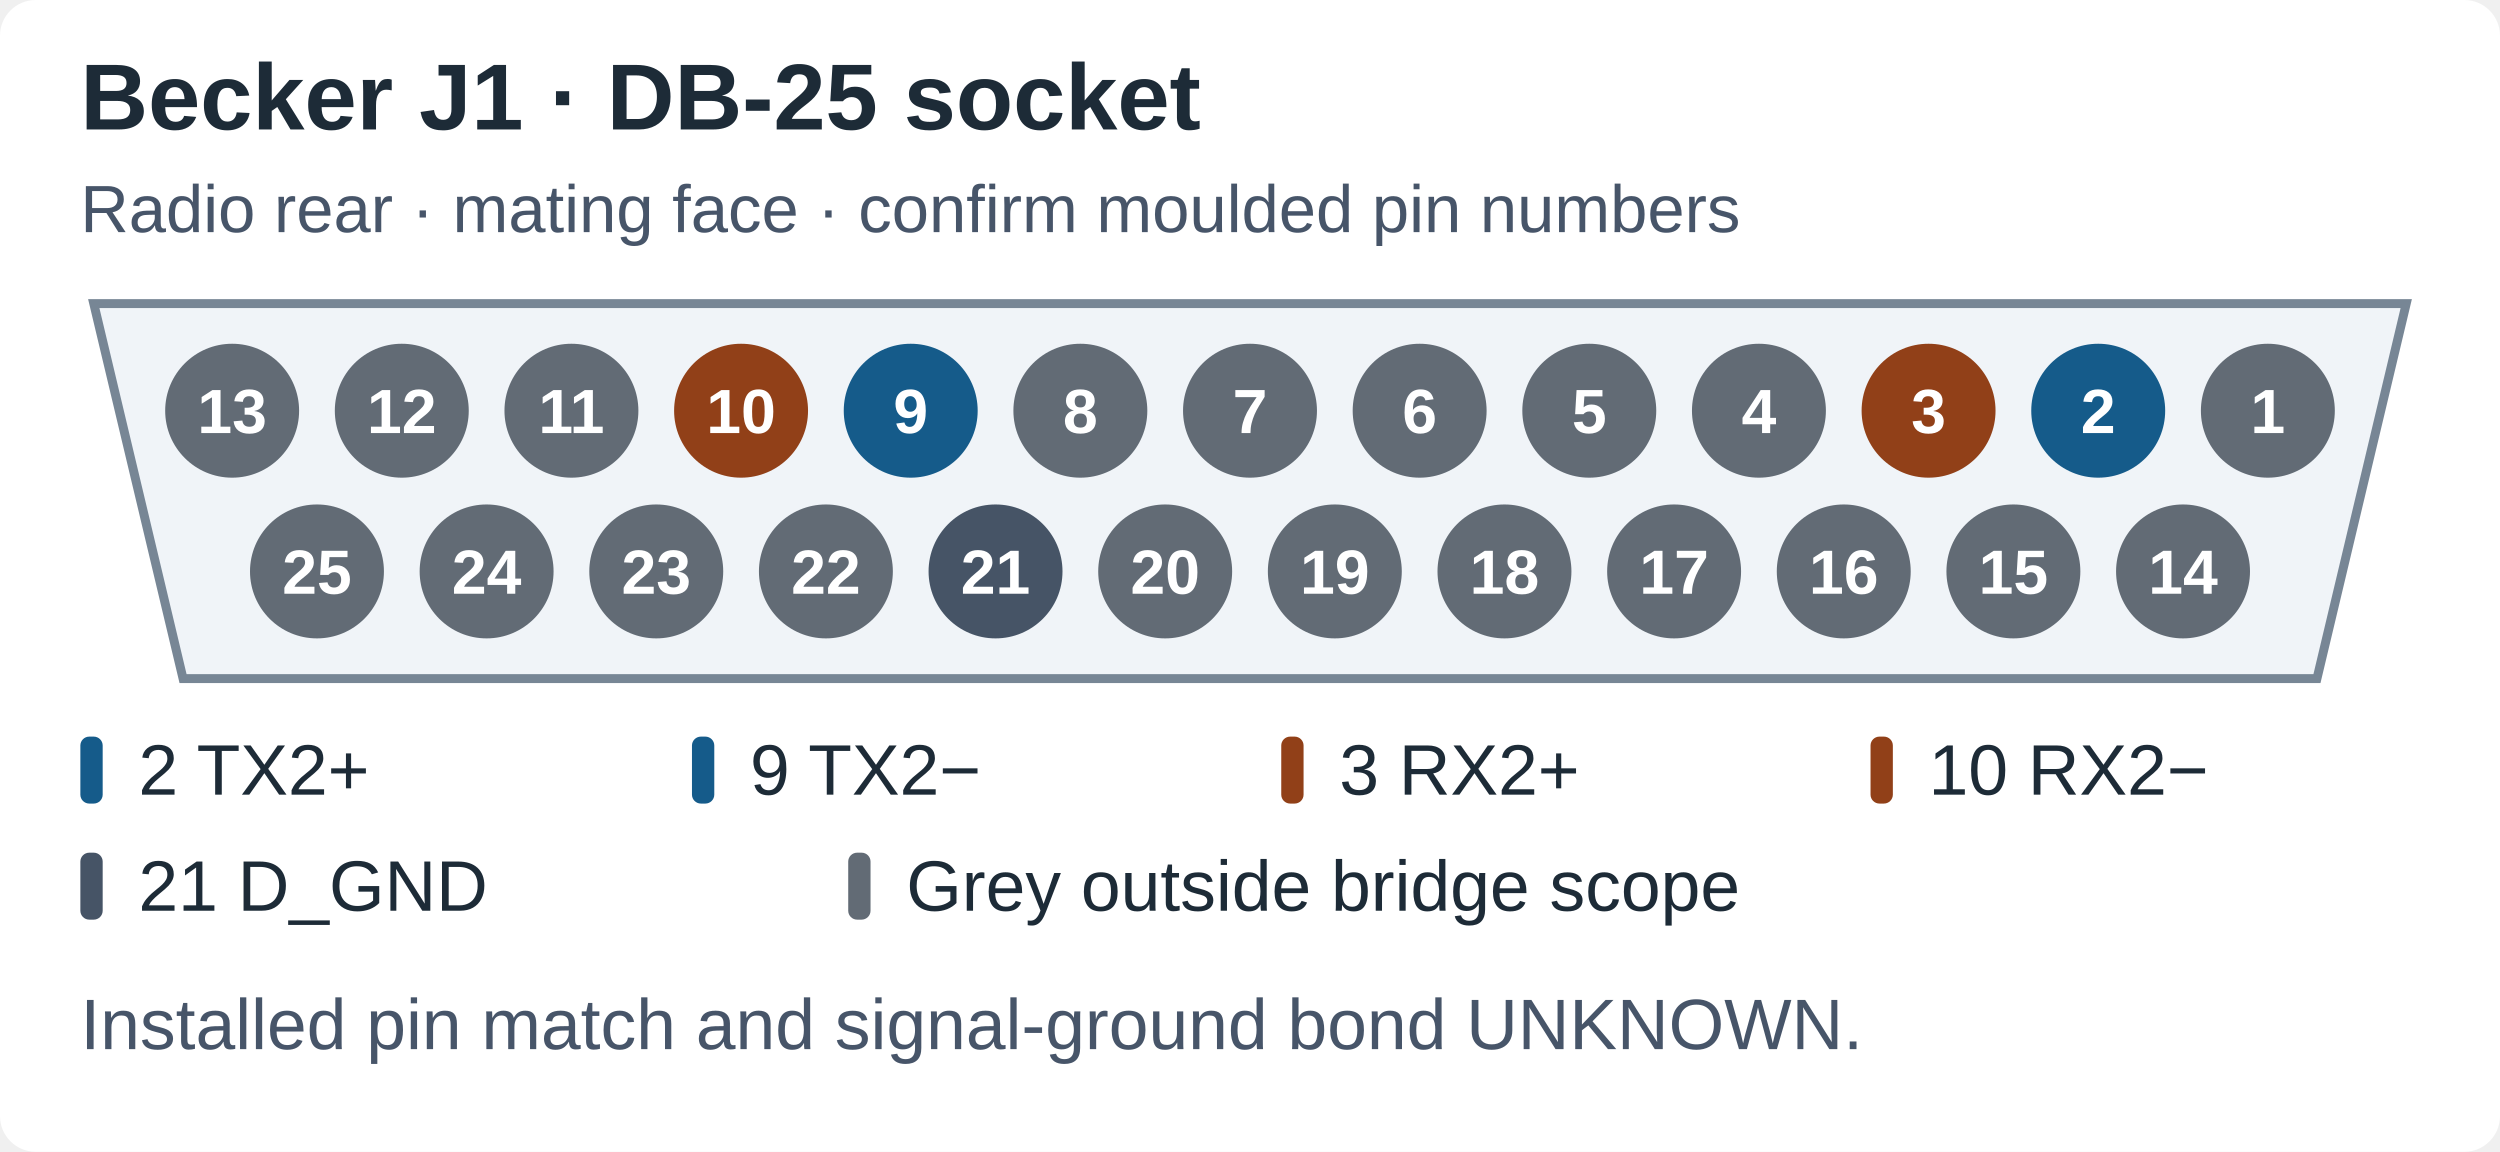
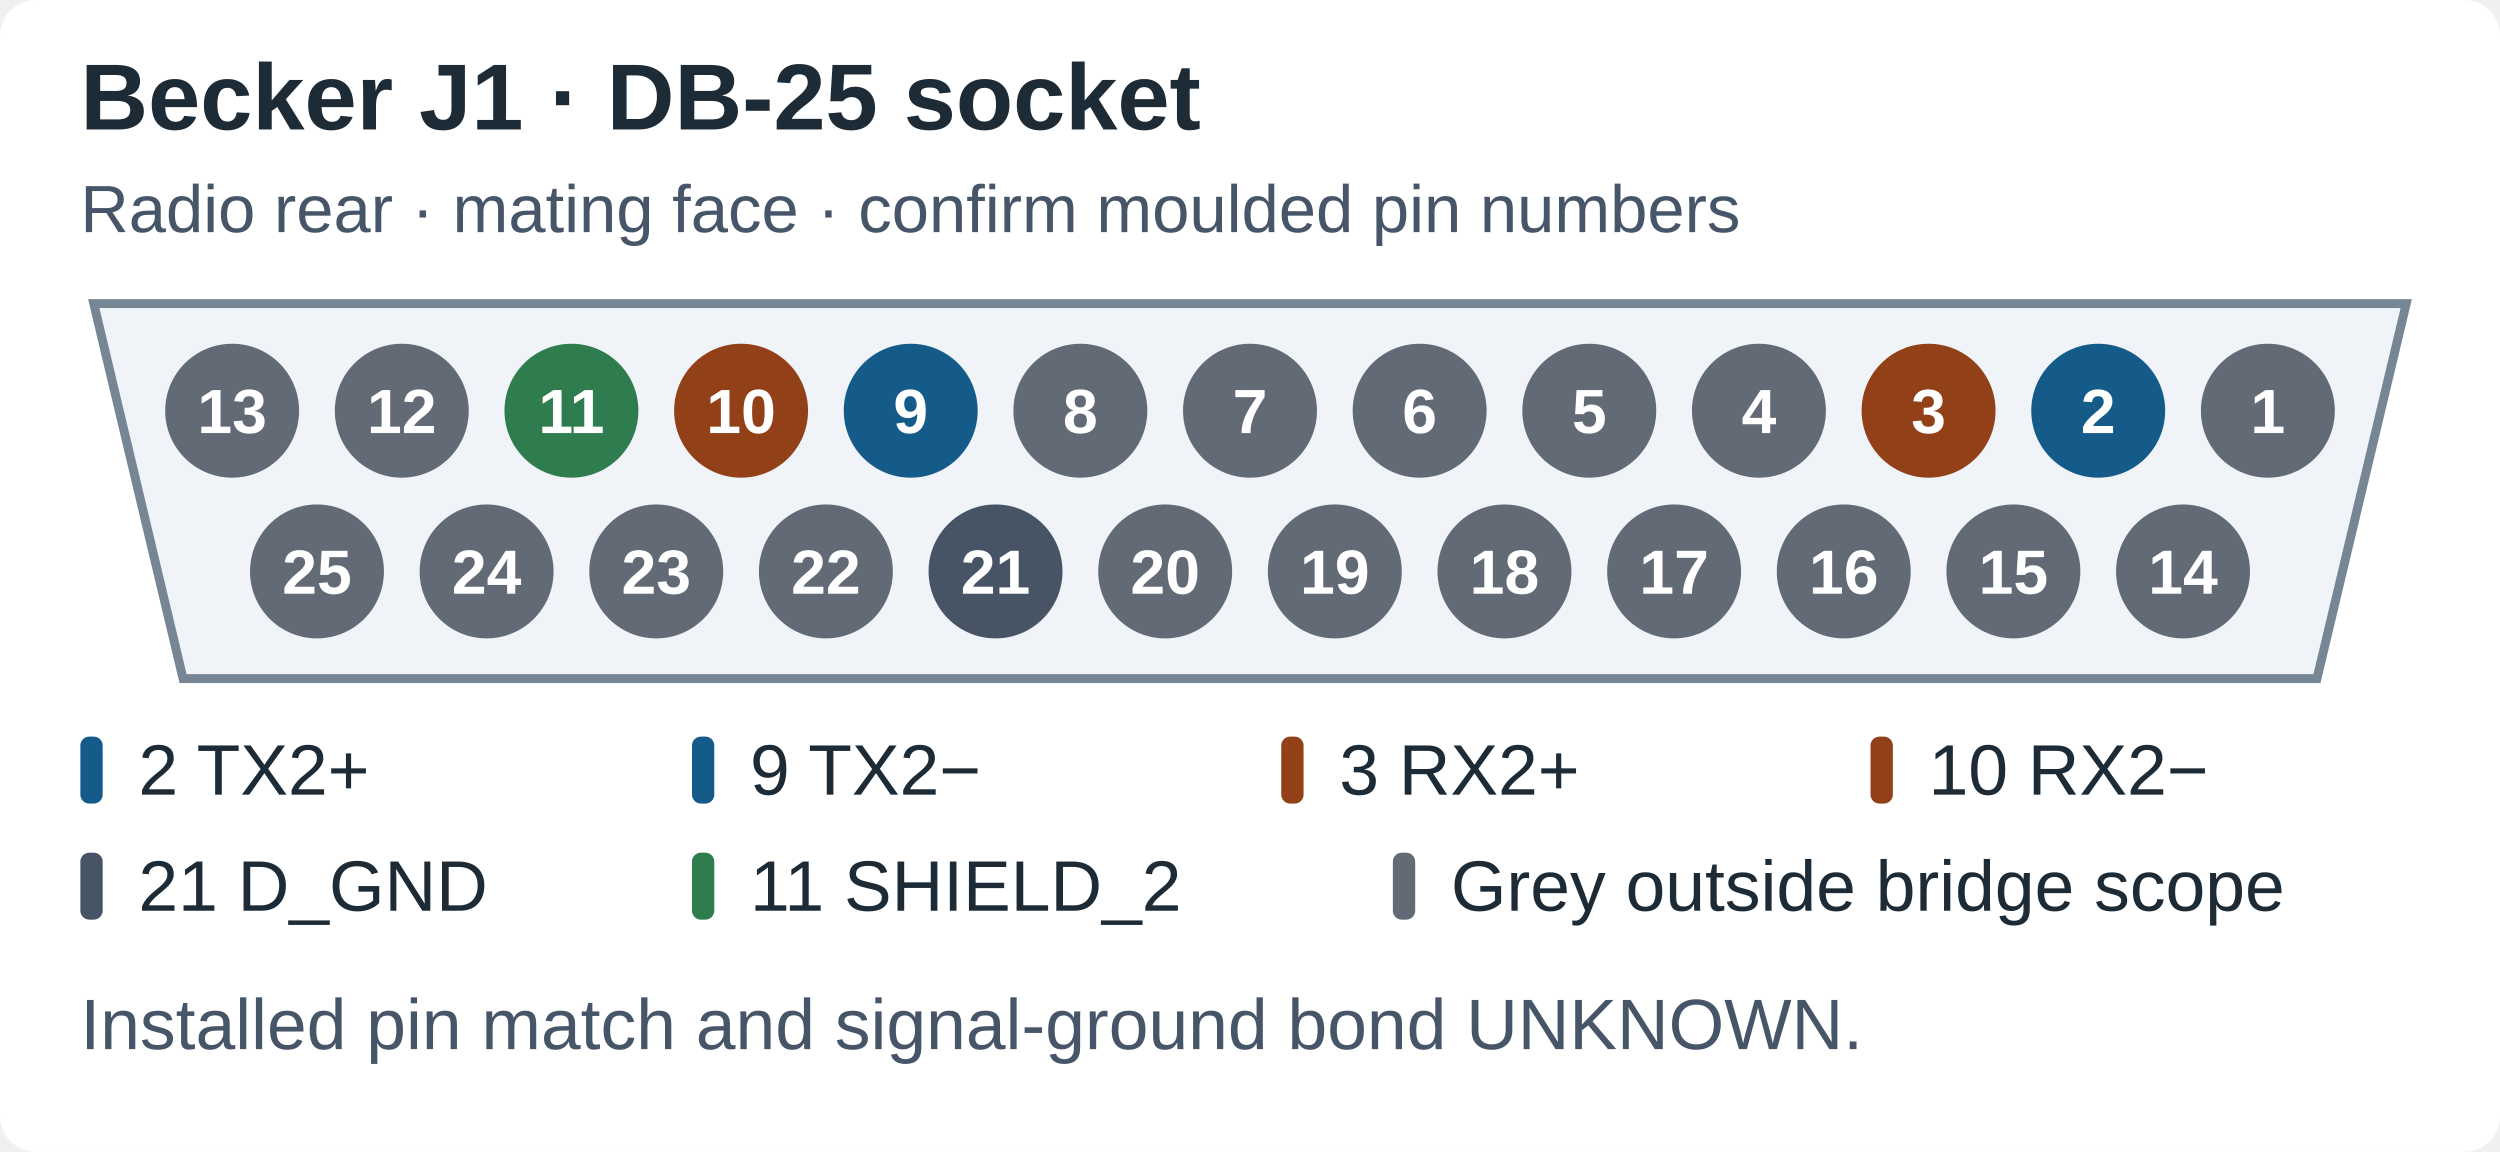
<svg xmlns="http://www.w3.org/2000/svg" width="560" height="258" viewBox="0 0 560 258" role="img" aria-labelledby="title desc">
  <rect width="560" height="258" rx="8" fill="#fff" />
  <g font-family="Arial,sans-serif">
    <text x="18" y="29" font-size="21" fill="#1d2b37" text-anchor="start" font-weight="700">Becker J1 · DB-25 socket</text>
    <text x="18" y="52" font-size="15" fill="#475569" text-anchor="start" font-weight="400">Radio rear · mating face · confirm moulded pin numbers</text>
    <path d="M21 68H539L519 152H41Z" fill="#f0f4f8" stroke="#778695" stroke-width="2" />
    <circle cx="52" cy="92" r="15" fill="#626b75" />
    <text x="52" y="97" font-size="14" fill="#fff" text-anchor="middle" font-weight="700">13</text>
    <circle cx="90" cy="92" r="15" fill="#626b75" />
    <text x="90" y="97" font-size="14" fill="#fff" text-anchor="middle" font-weight="700">12</text>
-     <circle cx="128" cy="92" r="15" fill="#626b75" />
+     <circle cx="128" cy="92" r="15" fill="#2f7d4f" />
    <text x="128" y="97" font-size="14" fill="#fff" text-anchor="middle" font-weight="700">11</text>
    <circle cx="166" cy="92" r="15" fill="#914018" />
    <text x="166" y="97" font-size="14" fill="#fff" text-anchor="middle" font-weight="700">10</text>
    <circle cx="204" cy="92" r="15" fill="#155b8a" />
    <text x="204" y="97" font-size="14" fill="#fff" text-anchor="middle" font-weight="700">9</text>
    <circle cx="242" cy="92" r="15" fill="#626b75" />
    <text x="242" y="97" font-size="14" fill="#fff" text-anchor="middle" font-weight="700">8</text>
    <circle cx="280" cy="92" r="15" fill="#626b75" />
    <text x="280" y="97" font-size="14" fill="#fff" text-anchor="middle" font-weight="700">7</text>
    <circle cx="318" cy="92" r="15" fill="#626b75" />
    <text x="318" y="97" font-size="14" fill="#fff" text-anchor="middle" font-weight="700">6</text>
    <circle cx="356" cy="92" r="15" fill="#626b75" />
    <text x="356" y="97" font-size="14" fill="#fff" text-anchor="middle" font-weight="700">5</text>
    <circle cx="394" cy="92" r="15" fill="#626b75" />
    <text x="394" y="97" font-size="14" fill="#fff" text-anchor="middle" font-weight="700">4</text>
    <circle cx="432" cy="92" r="15" fill="#914018" />
    <text x="432" y="97" font-size="14" fill="#fff" text-anchor="middle" font-weight="700">3</text>
    <circle cx="470" cy="92" r="15" fill="#155b8a" />
    <text x="470" y="97" font-size="14" fill="#fff" text-anchor="middle" font-weight="700">2</text>
    <circle cx="508" cy="92" r="15" fill="#626b75" />
    <text x="508" y="97" font-size="14" fill="#fff" text-anchor="middle" font-weight="700">1</text>
    <circle cx="71" cy="128" r="15" fill="#626b75" />
    <text x="71" y="133" font-size="14" fill="#fff" text-anchor="middle" font-weight="700">25</text>
    <circle cx="109" cy="128" r="15" fill="#626b75" />
    <text x="109" y="133" font-size="14" fill="#fff" text-anchor="middle" font-weight="700">24</text>
    <circle cx="147" cy="128" r="15" fill="#626b75" />
    <text x="147" y="133" font-size="14" fill="#fff" text-anchor="middle" font-weight="700">23</text>
    <circle cx="185" cy="128" r="15" fill="#626b75" />
    <text x="185" y="133" font-size="14" fill="#fff" text-anchor="middle" font-weight="700">22</text>
    <circle cx="223" cy="128" r="15" fill="#465466" />
    <text x="223" y="133" font-size="14" fill="#fff" text-anchor="middle" font-weight="700">21</text>
    <circle cx="261" cy="128" r="15" fill="#626b75" />
    <text x="261" y="133" font-size="14" fill="#fff" text-anchor="middle" font-weight="700">20</text>
    <circle cx="299" cy="128" r="15" fill="#626b75" />
    <text x="299" y="133" font-size="14" fill="#fff" text-anchor="middle" font-weight="700">19</text>
    <circle cx="337" cy="128" r="15" fill="#626b75" />
    <text x="337" y="133" font-size="14" fill="#fff" text-anchor="middle" font-weight="700">18</text>
    <circle cx="375" cy="128" r="15" fill="#626b75" />
    <text x="375" y="133" font-size="14" fill="#fff" text-anchor="middle" font-weight="700">17</text>
    <circle cx="413" cy="128" r="15" fill="#626b75" />
    <text x="413" y="133" font-size="14" fill="#fff" text-anchor="middle" font-weight="700">16</text>
    <circle cx="451" cy="128" r="15" fill="#626b75" />
    <text x="451" y="133" font-size="14" fill="#fff" text-anchor="middle" font-weight="700">15</text>
    <circle cx="489" cy="128" r="15" fill="#626b75" />
    <text x="489" y="133" font-size="14" fill="#fff" text-anchor="middle" font-weight="700">14</text>
    <rect x="18" y="165" width="5" height="15" rx="2" fill="#155b8a" />
    <text x="31" y="178" font-size="16" fill="#1d2b37" text-anchor="start" font-weight="400">2  TX2+</text>
    <rect x="155" y="165" width="5" height="15" rx="2" fill="#155b8a" />
    <text x="168" y="178" font-size="16" fill="#1d2b37" text-anchor="start" font-weight="400">9  TX2−</text>
    <rect x="287" y="165" width="5" height="15" rx="2" fill="#914018" />
    <text x="300" y="178" font-size="16" fill="#1d2b37" text-anchor="start" font-weight="400">3  RX2+</text>
    <rect x="419" y="165" width="5" height="15" rx="2" fill="#914018" />
    <text x="432" y="178" font-size="16" fill="#1d2b37" text-anchor="start" font-weight="400">10  RX2−</text>
    <rect x="18" y="191" width="5" height="15" rx="2" fill="#465466" />
    <text x="31" y="204" font-size="16" fill="#1d2b37" text-anchor="start" font-weight="400">21  D_GND</text>
-     <rect x="190" y="191" width="5" height="15" rx="2" fill="#626b75" />
-     <text x="203" y="204" font-size="16" fill="#1d2b37" text-anchor="start" font-weight="400">Grey  outside bridge scope</text>
+     <rect x="155" y="191" width="5" height="15" rx="2" fill="#2f7d4f" />
+     <rect x="312" y="191" width="5" height="15" rx="2" fill="#626b75" />
+     <text x="168" y="204" font-size="16" fill="#1d2b37" text-anchor="start" font-weight="400">11  SHIELD_2</text>
+     <text x="325" y="204" font-size="16" fill="#1d2b37" text-anchor="start" font-weight="400">Grey  outside bridge scope</text>
    <text x="18" y="235" font-size="16" fill="#475569" text-anchor="start" font-weight="400">Installed pin match and signal-ground bond UNKNOWN.</text>
  </g>
</svg>
